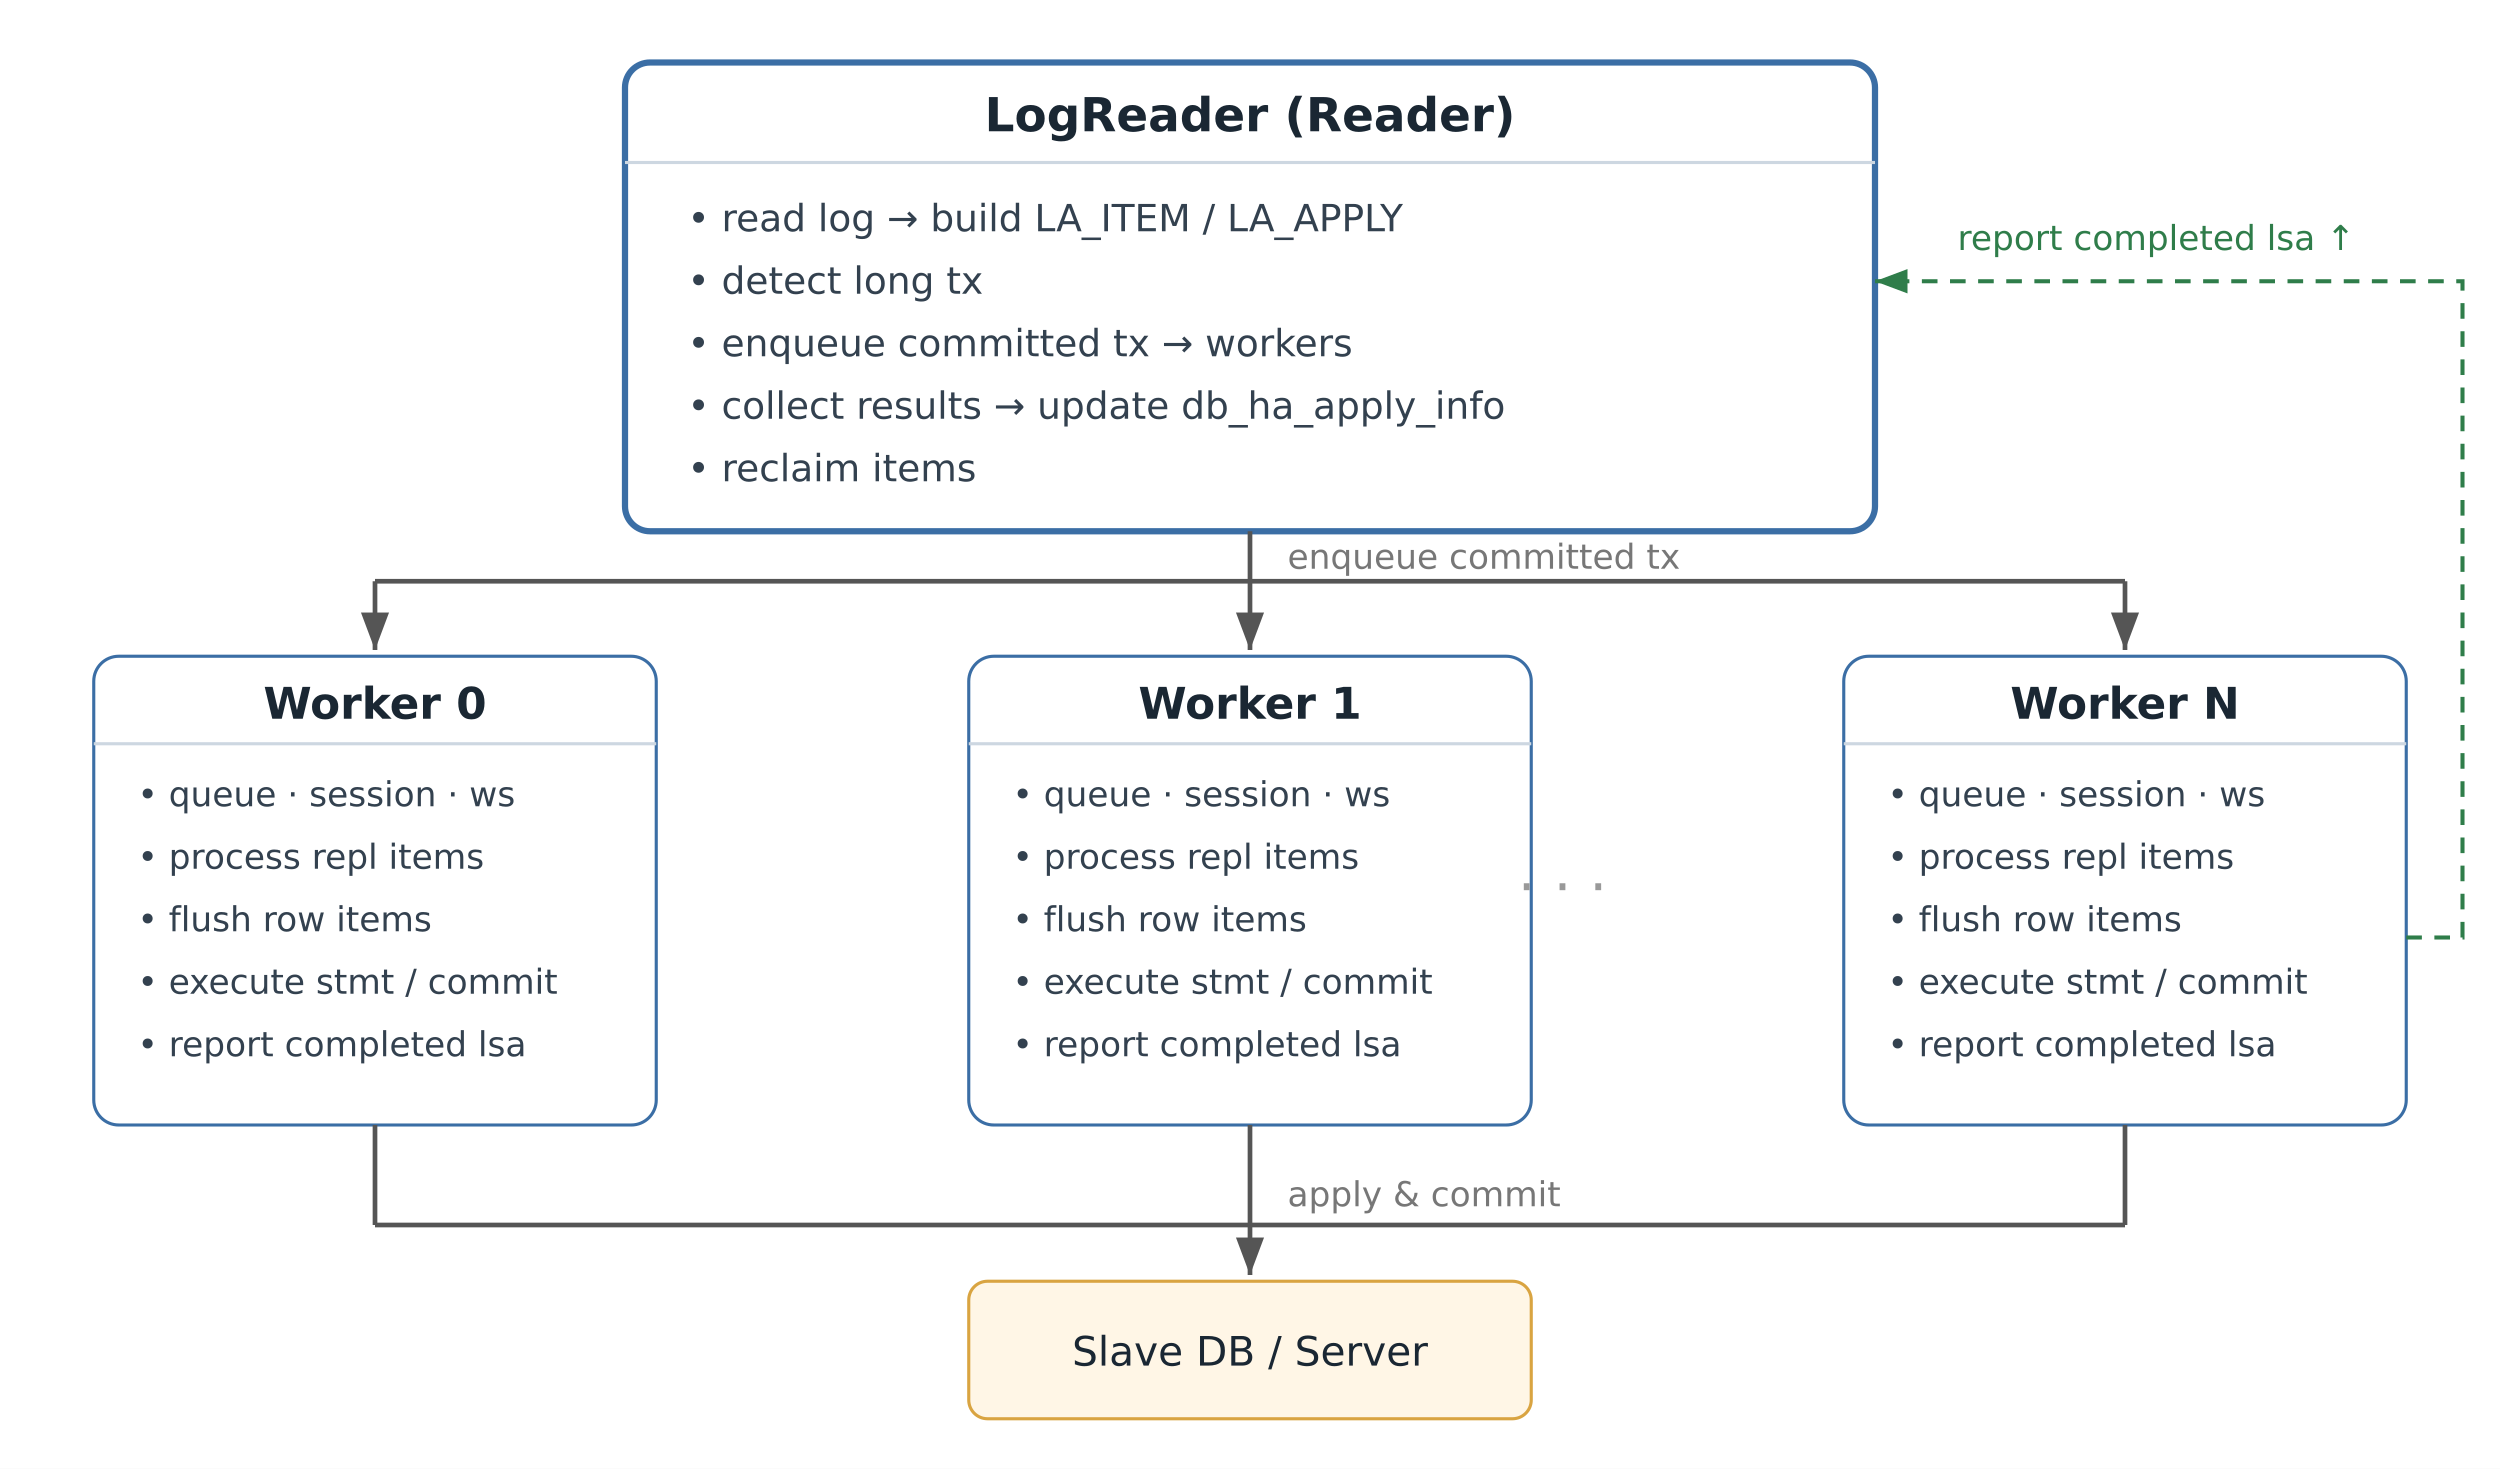
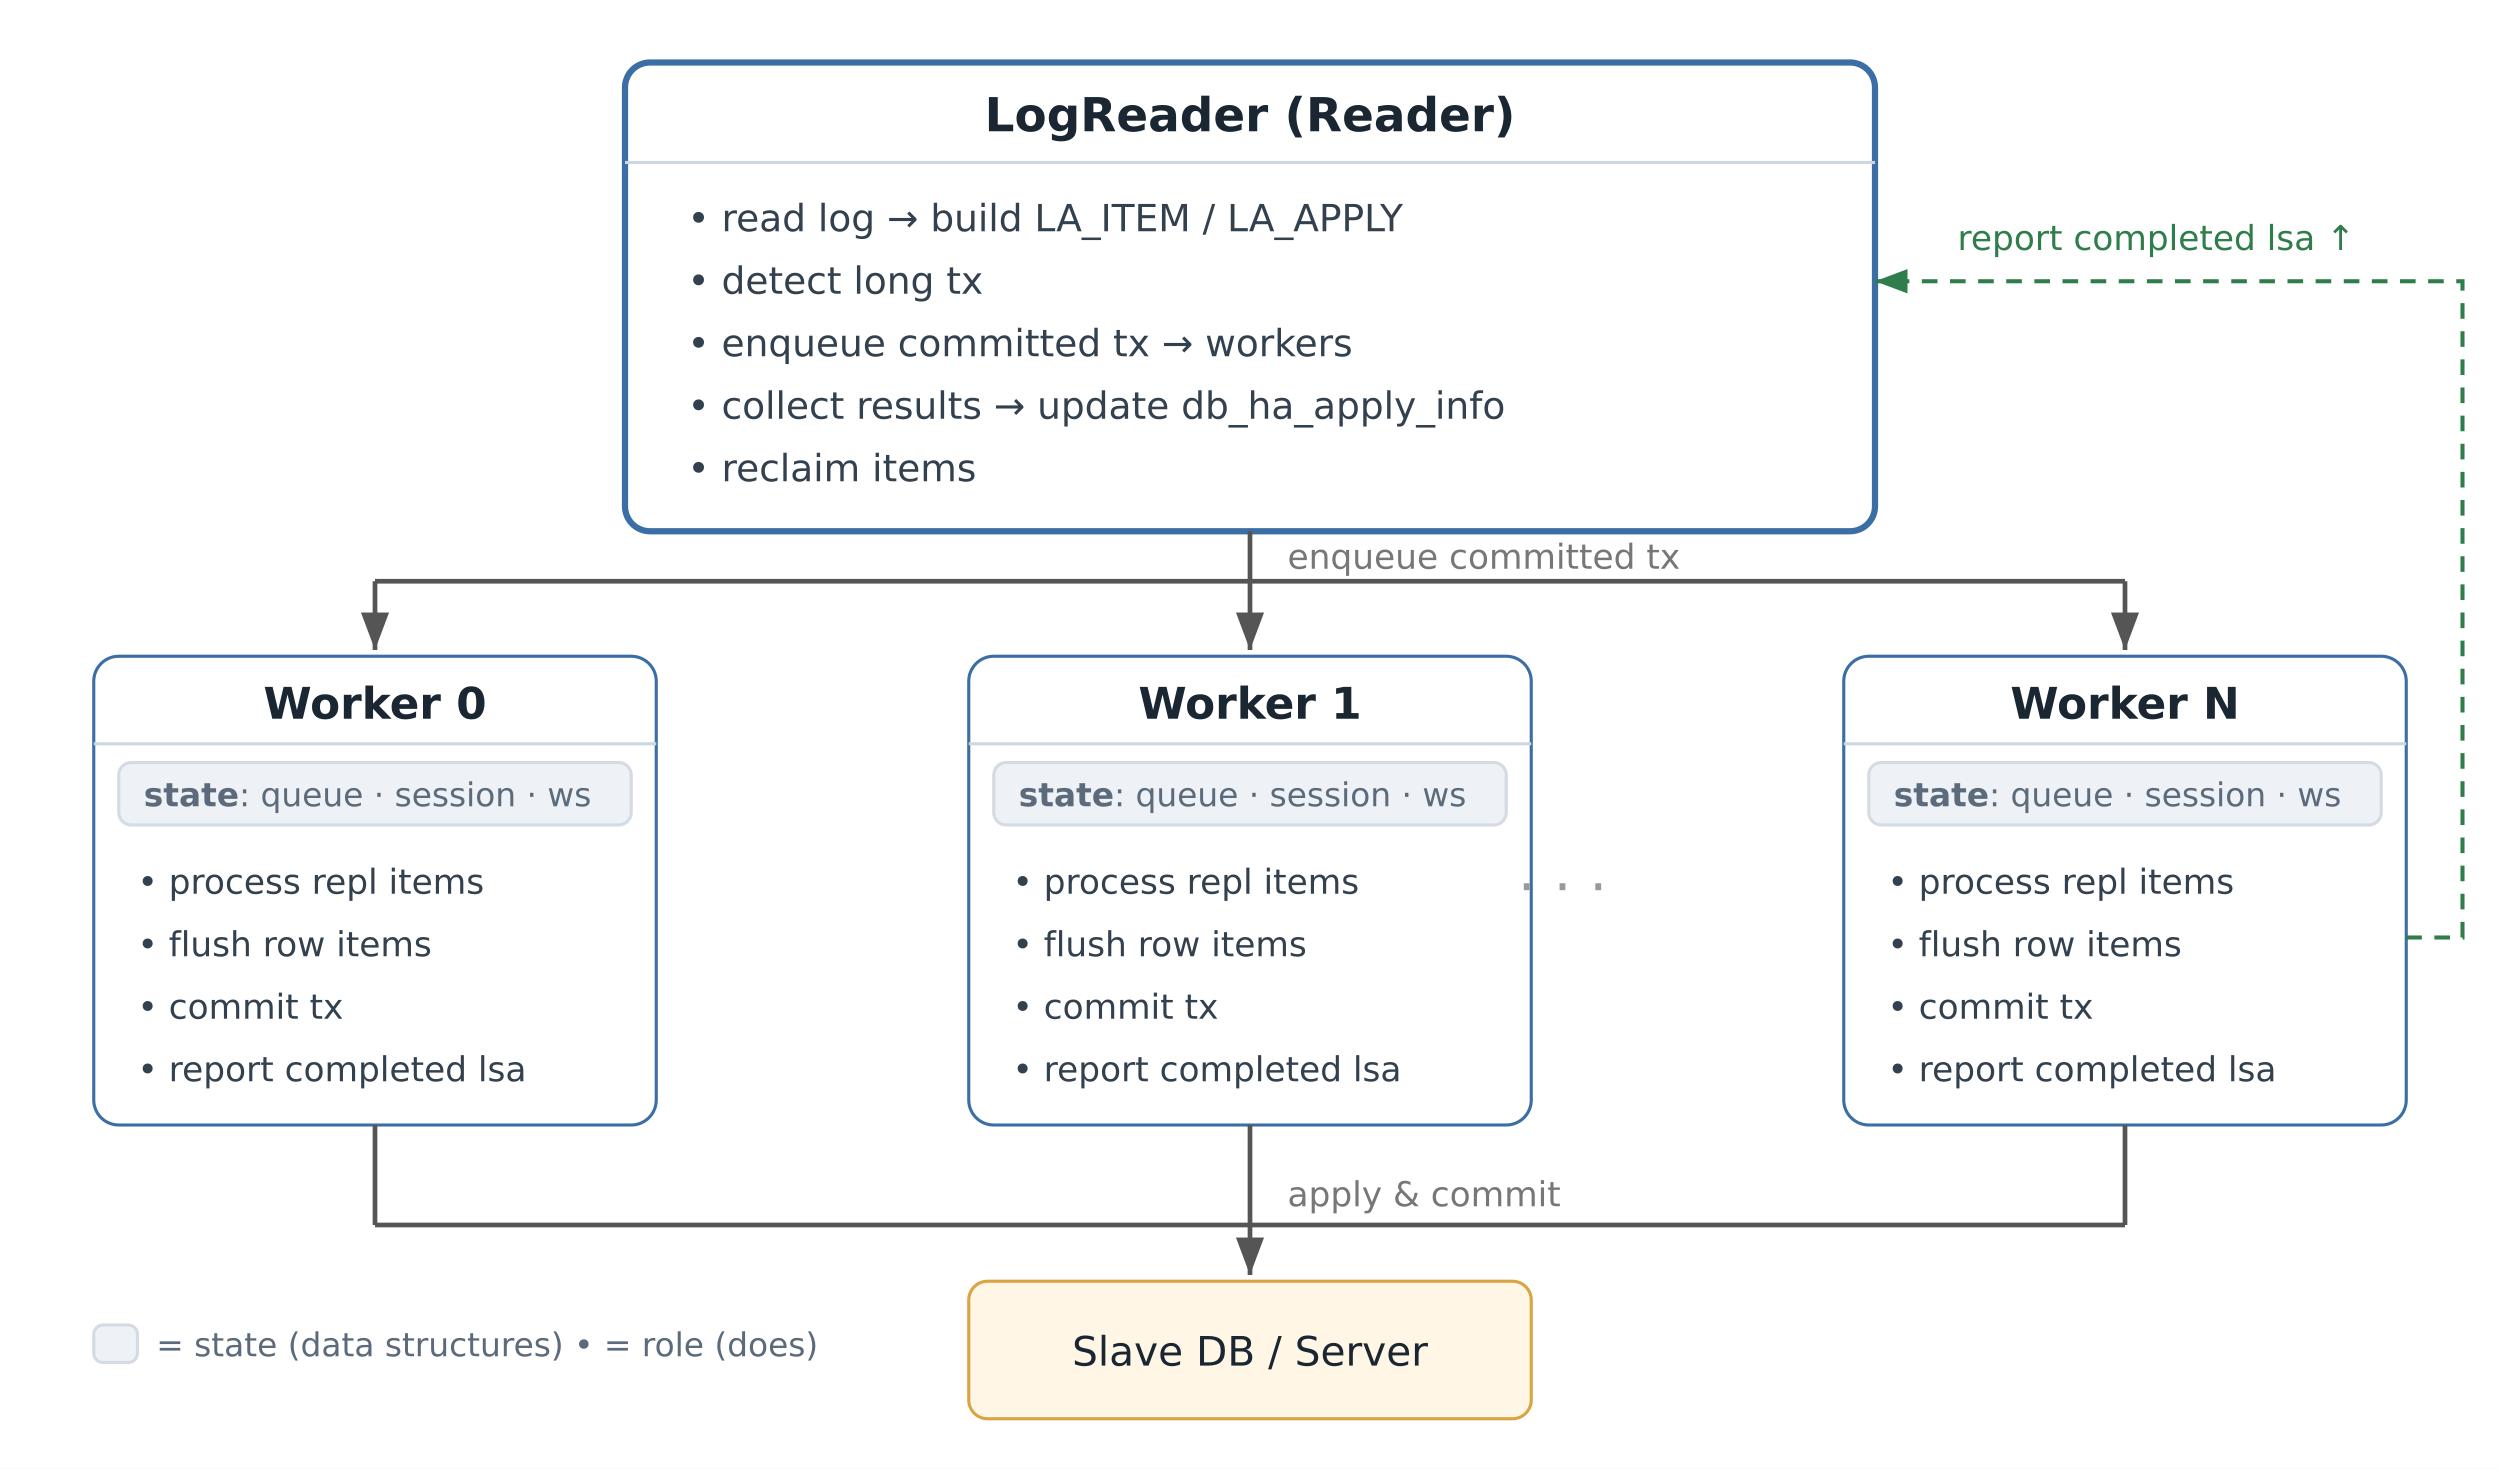
<svg xmlns="http://www.w3.org/2000/svg" width="800" height="470" viewBox="0 0 800 470" font-family="DejaVu Sans, Helvetica, Arial, sans-serif">
  <defs>
    <marker id="p" markerWidth="10" markerHeight="10" refX="8" refY="3" orient="auto" markerUnits="strokeWidth">
      <path d="M0,0 L8,3 L0,6 Z" fill="#555" />
    </marker>
    <marker id="pg" markerWidth="10" markerHeight="10" refX="8" refY="3" orient="auto" markerUnits="strokeWidth">
      <path d="M0,0 L8,3 L0,6 Z" fill="#2f7d4a" />
    </marker>
  </defs>
  <rect x="0" y="0" width="800" height="470" fill="#ffffff" />
  <rect x="200" y="20" width="400" height="150" rx="8" fill="#ffffff" stroke="#3b6ea5" stroke-width="2" />
  <text x="400" y="42" text-anchor="middle" font-size="15" font-weight="bold" fill="#1a2733">LogReader (Reader)</text>
  <line x1="200" y1="52" x2="600" y2="52" stroke="#cdd7e1" />
  <text x="220" y="74" font-size="12" fill="#33414f">• read log → build LA_ITEM / LA_APPLY</text>
  <text x="220" y="94" font-size="12" fill="#33414f">• detect long tx</text>
  <text x="220" y="114" font-size="12" fill="#33414f">• enqueue committed tx → workers</text>
  <text x="220" y="134" font-size="12" fill="#33414f">• collect results → update db_ha_apply_info</text>
  <text x="220" y="154" font-size="12" fill="#33414f">• reclaim items</text>
  <line x1="400" y1="170" x2="400" y2="186" stroke="#555" stroke-width="1.5" />
  <line x1="120" y1="186" x2="680" y2="186" stroke="#555" stroke-width="1.5" />
  <line x1="120" y1="186" x2="120" y2="208" stroke="#555" stroke-width="1.5" marker-end="url(#p)" />
  <line x1="400" y1="186" x2="400" y2="208" stroke="#555" stroke-width="1.5" marker-end="url(#p)" />
  <line x1="680" y1="186" x2="680" y2="208" stroke="#555" stroke-width="1.5" marker-end="url(#p)" />
  <text x="412" y="182" font-size="11" fill="#777">enqueue committed tx</text>
  <g>
    <rect x="30" y="210" width="180" height="150" rx="8" fill="#ffffff" stroke="#3b6ea5" />
    <text x="120" y="230" text-anchor="middle" font-size="14" font-weight="bold" fill="#1a2733">Worker 0</text>
    <line x1="30" y1="238" x2="210" y2="238" stroke="#cdd7e1" />
-     <text x="44" y="258" font-size="11" fill="#33414f">• queue · session · ws</text>
-     <text x="44" y="278" font-size="11" fill="#33414f">• process repl items</text>
-     <text x="44" y="298" font-size="11" fill="#33414f">• flush row items</text>
-     <text x="44" y="318" font-size="11" fill="#33414f">• execute stmt / commit</text>
-     <text x="44" y="338" font-size="11" fill="#33414f">• report completed lsa</text>
+     <rect x="38" y="244" width="164" height="20" rx="4" fill="#eef1f5" stroke="#d4dbe3" />
+     <text x="46" y="258" font-size="10.5" fill="#5b6b7b">
+       <tspan font-weight="bold">state</tspan>: queue · session · ws</text>
+     <text x="44" y="286" font-size="11" fill="#33414f">• process repl items</text>
+     <text x="44" y="306" font-size="11" fill="#33414f">• flush row items</text>
+     <text x="44" y="326" font-size="11" fill="#33414f">• commit tx</text>
+     <text x="44" y="346" font-size="11" fill="#33414f">• report completed lsa</text>
  </g>
  <g>
    <rect x="310" y="210" width="180" height="150" rx="8" fill="#ffffff" stroke="#3b6ea5" />
    <text x="400" y="230" text-anchor="middle" font-size="14" font-weight="bold" fill="#1a2733">Worker 1</text>
    <line x1="310" y1="238" x2="490" y2="238" stroke="#cdd7e1" />
-     <text x="324" y="258" font-size="11" fill="#33414f">• queue · session · ws</text>
-     <text x="324" y="278" font-size="11" fill="#33414f">• process repl items</text>
-     <text x="324" y="298" font-size="11" fill="#33414f">• flush row items</text>
-     <text x="324" y="318" font-size="11" fill="#33414f">• execute stmt / commit</text>
-     <text x="324" y="338" font-size="11" fill="#33414f">• report completed lsa</text>
+     <rect x="318" y="244" width="164" height="20" rx="4" fill="#eef1f5" stroke="#d4dbe3" />
+     <text x="326" y="258" font-size="10.5" fill="#5b6b7b">
+       <tspan font-weight="bold">state</tspan>: queue · session · ws</text>
+     <text x="324" y="286" font-size="11" fill="#33414f">• process repl items</text>
+     <text x="324" y="306" font-size="11" fill="#33414f">• flush row items</text>
+     <text x="324" y="326" font-size="11" fill="#33414f">• commit tx</text>
+     <text x="324" y="346" font-size="11" fill="#33414f">• report completed lsa</text>
  </g>
  <text x="500" y="290" text-anchor="middle" font-size="18" fill="#999">· · ·</text>
  <g>
    <rect x="590" y="210" width="180" height="150" rx="8" fill="#ffffff" stroke="#3b6ea5" />
    <text x="680" y="230" text-anchor="middle" font-size="14" font-weight="bold" fill="#1a2733">Worker N</text>
    <line x1="590" y1="238" x2="770" y2="238" stroke="#cdd7e1" />
-     <text x="604" y="258" font-size="11" fill="#33414f">• queue · session · ws</text>
-     <text x="604" y="278" font-size="11" fill="#33414f">• process repl items</text>
-     <text x="604" y="298" font-size="11" fill="#33414f">• flush row items</text>
-     <text x="604" y="318" font-size="11" fill="#33414f">• execute stmt / commit</text>
-     <text x="604" y="338" font-size="11" fill="#33414f">• report completed lsa</text>
+     <rect x="598" y="244" width="164" height="20" rx="4" fill="#eef1f5" stroke="#d4dbe3" />
+     <text x="606" y="258" font-size="10.5" fill="#5b6b7b">
+       <tspan font-weight="bold">state</tspan>: queue · session · ws</text>
+     <text x="604" y="286" font-size="11" fill="#33414f">• process repl items</text>
+     <text x="604" y="306" font-size="11" fill="#33414f">• flush row items</text>
+     <text x="604" y="326" font-size="11" fill="#33414f">• commit tx</text>
+     <text x="604" y="346" font-size="11" fill="#33414f">• report completed lsa</text>
  </g>
  <line x1="120" y1="360" x2="120" y2="392" stroke="#555" stroke-width="1.5" />
  <line x1="400" y1="360" x2="400" y2="392" stroke="#555" stroke-width="1.5" />
  <line x1="680" y1="360" x2="680" y2="392" stroke="#555" stroke-width="1.5" />
  <line x1="120" y1="392" x2="680" y2="392" stroke="#555" stroke-width="1.5" />
  <line x1="400" y1="392" x2="400" y2="408" stroke="#555" stroke-width="1.5" marker-end="url(#p)" />
  <rect x="310" y="410" width="180" height="44" rx="6" fill="#fff6e6" stroke="#d9a441" />
  <text x="400" y="437" text-anchor="middle" font-size="13" fill="#1a2733">Slave DB / Server</text>
  <text x="412" y="386" font-size="11" fill="#777">apply &amp; commit</text>
+   <rect x="30" y="424" width="14" height="12" rx="3" fill="#eef1f5" stroke="#d4dbe3" />
+   <text x="50" y="434" font-size="10.5" fill="#5b6b7b">= state (data structures)   • = role (does)</text>
  <polyline points="770,300 788,300 788,90 600,90" fill="none" stroke="#2f7d4a" stroke-width="1.3" stroke-dasharray="5,4" marker-end="url(#pg)" />
  <text x="690" y="80" text-anchor="middle" font-size="11" fill="#2f7d4a">report completed lsa ↑</text>
</svg>
